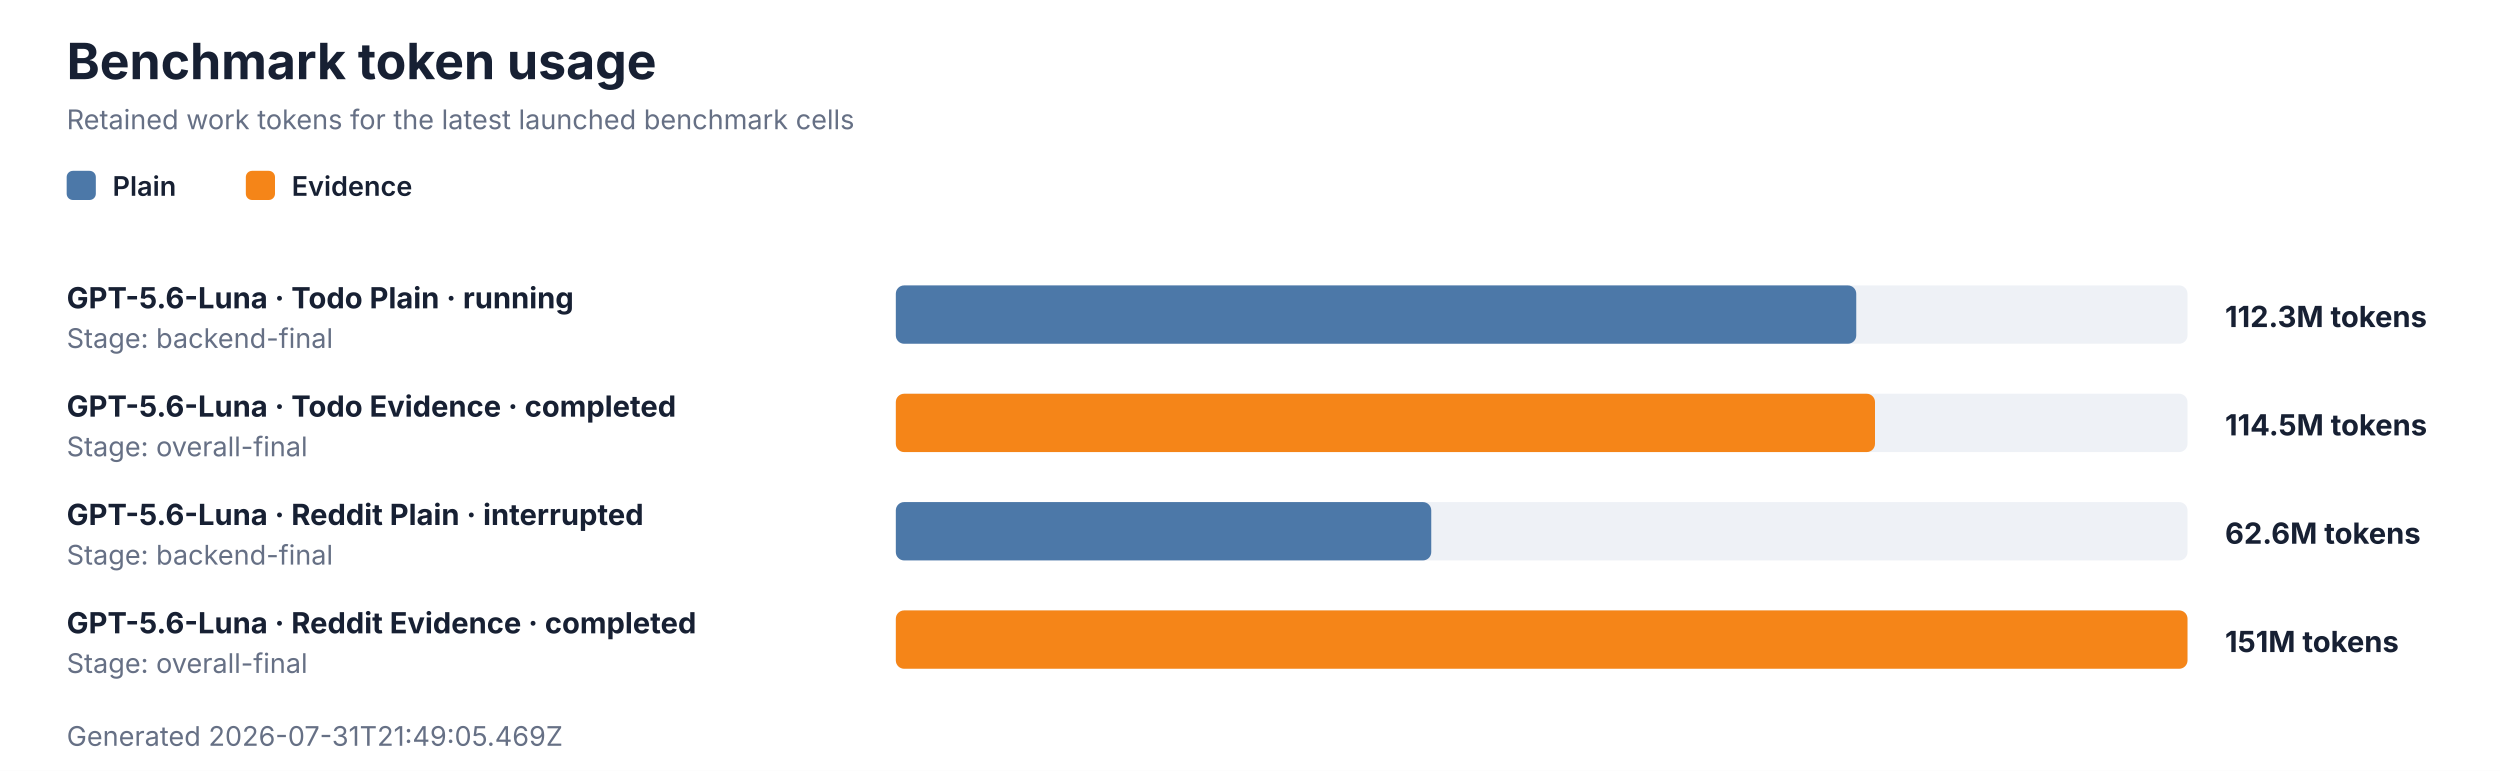
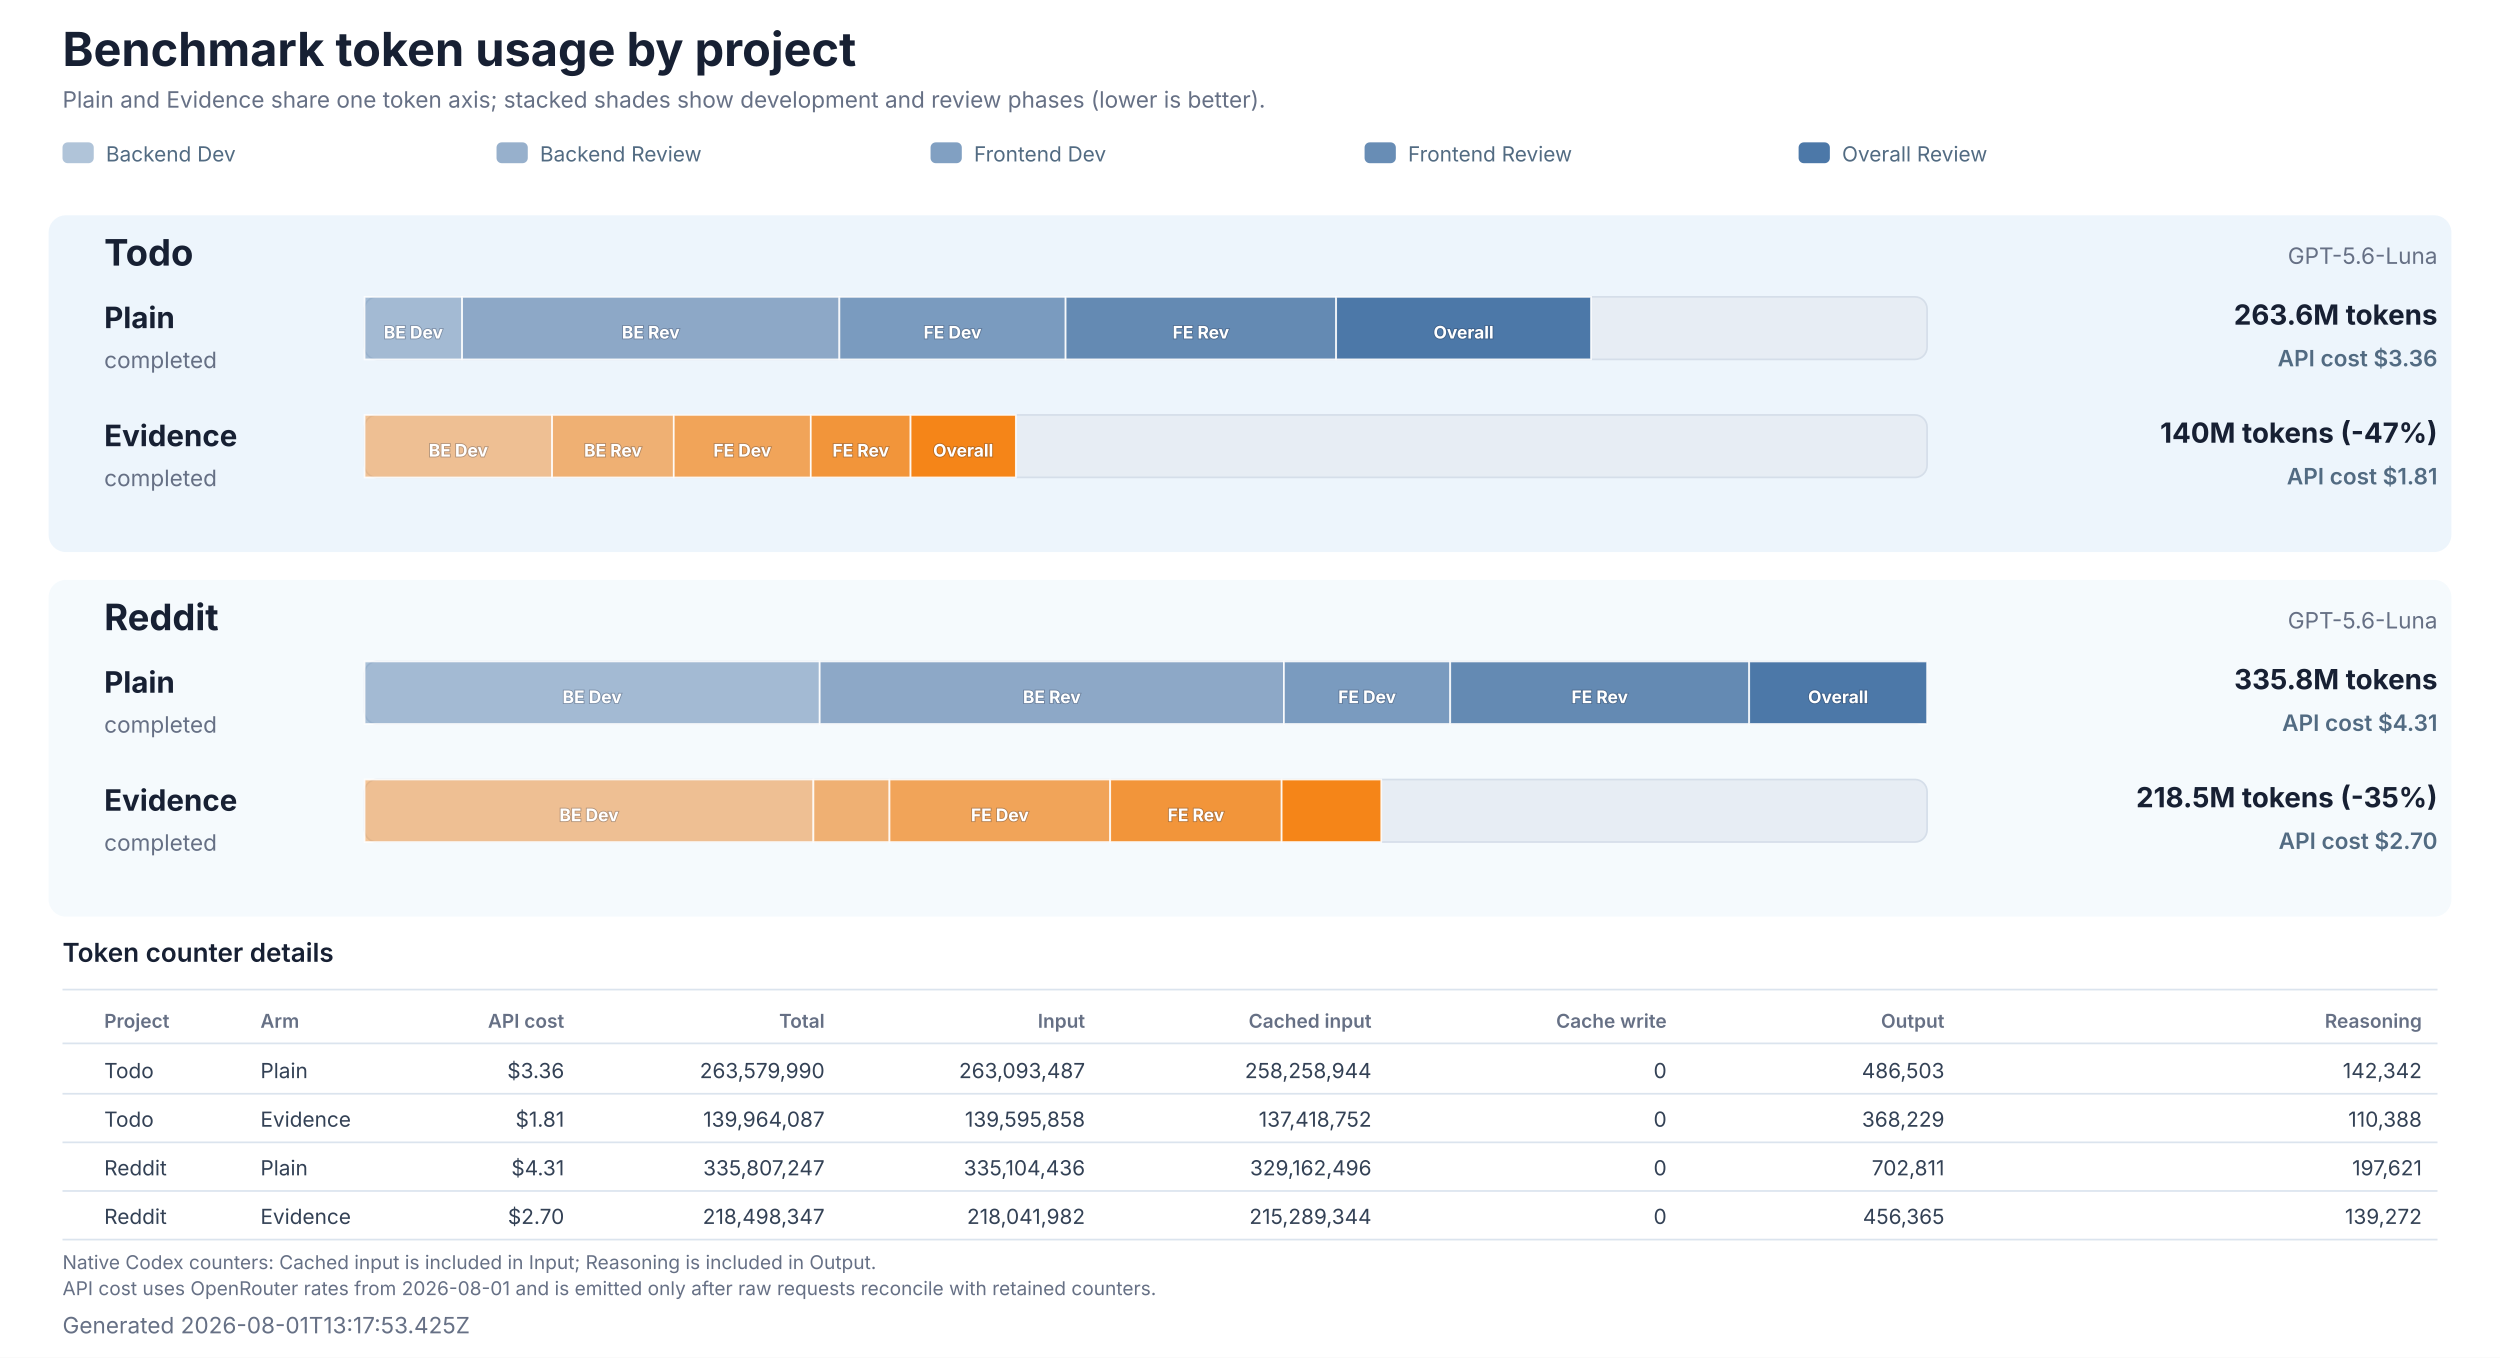
- <svg xmlns="http://www.w3.org/2000/svg" role="img" aria-labelledby="title description" viewBox="0 0 1200 370" width="1200" height="370">
+ <svg xmlns="http://www.w3.org/2000/svg" role="img" aria-labelledby="title description" viewBox="0 0 1440 782" width="1440" height="782">
  <style>
  text { font-family: Inter, ui-sans-serif, system-ui, -apple-system, BlinkMacSystemFont, 'Segoe UI', sans-serif; fill: #172033; }
-   .title { font-size: 24px; font-weight: 700; }
-   .subtitle, .stage, .generated { font-size: 13px; fill: #667085; }
-   .label { font-size: 14px; font-weight: 650; }
-   .value { font-size: 14px; font-weight: 700; }
-   .legend { font-size: 13px; font-weight: 600; }
+   .title { font-size: 27px; font-weight: 700; }
+   .subtitle, .generated, .group-meta, .row-status { font-size: 13px; fill: #667085; }
+   .group { fill: #e8f2fb; }
+   .group-title { font-size: 21px; font-weight: 700; }
+   .row-label { font-size: 17px; font-weight: 700; }
+   .value { font-size: 16px; font-weight: 700; }
+   .cost-value { font-size: 13px; font-weight: 600; fill: #526b82; }
+   .legend { font-size: 12px; fill: #526b82; }
+   .segment-label { font-size: 10px; font-weight: 700; fill: #ffffff; paint-order: stroke; stroke: #172033; stroke-opacity: 0.28; stroke-width: 1px; }
+   .phase-segment { stroke: #ffffff; stroke-opacity: 0.86; stroke-width: 1px; }
+   .track { fill: #e7edf4; stroke: #d5dee9; stroke-width: 1px; }
  .empty { font-size: 15px; fill: #667085; }
-   .track { fill: #eef1f6; }
+   .table-title { font-size: 15px; font-weight: 600; }
+   .table-header { font-size: 11px; font-weight: 600; fill: #667085; }
+   .table-cell { font-size: 12px; fill: #334155; }
+   .table-rule { stroke: #dbe4ee; stroke-width: 1px; }
+   .table-note { font-size: 11px; fill: #667085; }
</style>
-   <rect width="1200" height="370" fill="#ffffff" />
-   <text x="32" y="38" class="title">Benchmark token usage</text>
-   <text x="32" y="62" class="subtitle">Retained work tokens for the latest launched benchmark cells</text>
-   <rect x="32" y="82" width="14" height="14" rx="3" fill="#4c78a8" />
-   <text x="54" y="94" class="legend">Plain</text>
-   <rect x="118" y="82" width="14" height="14" rx="3" fill="#f58518" />
-   <text x="140" y="94" class="legend">Evidence</text>
-   <text x="32" y="148" class="label">GPT-5.6-Luna · Todo Plain · running</text>
-   <text x="32" y="167" class="stage">Stage: backend-final</text>
-   <rect x="430" y="137" width="620" height="28" rx="4" class="track" />
-   <rect x="430" y="137" width="461" height="28" rx="4" fill="#4c78a8" />
-   <text x="1068" y="157" class="value">112.3M tokens</text>
-   <text x="32" y="200" class="label">GPT-5.6-Luna · Todo Evidence · completed</text>
-   <text x="32" y="219" class="stage">Stage: overall-final</text>
-   <rect x="430" y="189" width="620" height="28" rx="4" class="track" />
-   <rect x="430" y="189" width="470" height="28" rx="4" fill="#f58518" />
-   <text x="1068" y="209" class="value">114.5M tokens</text>
-   <text x="32" y="252" class="label">GPT-5.6-Luna · Reddit Plain · interrupted</text>
-   <text x="32" y="271" class="stage">Stage: backend-final</text>
-   <rect x="430" y="241" width="620" height="28" rx="4" class="track" />
-   <rect x="430" y="241" width="257" height="28" rx="4" fill="#4c78a8" />
-   <text x="1068" y="261" class="value">62.6M tokens</text>
-   <text x="32" y="304" class="label">GPT-5.6-Luna · Reddit Evidence · completed</text>
-   <text x="32" y="323" class="stage">Stage: overall-final</text>
-   <rect x="430" y="293" width="620" height="28" rx="4" class="track" />
-   <rect x="430" y="293" width="620" height="28" rx="4" fill="#f58518" />
-   <text x="1068" y="313" class="value">151M tokens</text>
-   <text x="32" y="358" class="generated">Generated 2026-07-31T21:49:05.469Z</text>
+   <rect width="1440" height="782" fill="#ffffff" />
+   <text x="36" y="38" class="title">Benchmark token usage by project</text>
+   <text x="36" y="62" class="subtitle">Plain and Evidence share one token axis; stacked shades show development and review phases (lower is better).</text>
+   <rect x="36" y="82" width="18" height="12" rx="3" fill="#4c78a8" fill-opacity="0.44" />
+   <text x="61" y="93" class="legend">Backend Dev</text>
+   <rect x="286" y="82" width="18" height="12" rx="3" fill="#4c78a8" fill-opacity="0.58" />
+   <text x="311" y="93" class="legend">Backend Review</text>
+   <rect x="536" y="82" width="18" height="12" rx="3" fill="#4c78a8" fill-opacity="0.7" />
+   <text x="561" y="93" class="legend">Frontend Dev</text>
+   <rect x="786" y="82" width="18" height="12" rx="3" fill="#4c78a8" fill-opacity="0.84" />
+   <text x="811" y="93" class="legend">Frontend Review</text>
+   <rect x="1036" y="82" width="18" height="12" rx="3" fill="#4c78a8" fill-opacity="1" />
+   <text x="1061" y="93" class="legend">Overall Review</text>
+   <rect x="28" y="124" width="1384" height="194" rx="10" class="group" fill-opacity="0.78" />
+   <text x="60" y="153" class="group-title">Todo</text>
+   <text x="1404" y="152" text-anchor="end" class="group-meta">GPT-5.6-Luna</text>
+   <text x="60" y="189" class="row-label" fill="#4c78a8">Plain</text>
+   <text x="60" y="212" class="row-status">completed</text>
+   <rect x="210" y="171" width="900" height="36" rx="7" class="track" />
+   <rect x="210.00" y="171" width="56.19" height="36" fill="#4c78a8" fill-opacity="0.44" class="phase-segment" data-phase="backend-development" data-tokens="20965455" />
+   <text x="238.09" y="195" text-anchor="middle" class="segment-label">BE Dev</text>
+   <rect x="266.19" y="171" width="217.30" height="36" fill="#4c78a8" fill-opacity="0.58" class="phase-segment" data-phase="backend-review" data-tokens="81077131" />
+   <text x="374.84" y="195" text-anchor="middle" class="segment-label">BE Rev</text>
+   <rect x="483.49" y="171" width="130.30" height="36" fill="#4c78a8" fill-opacity="0.7" class="phase-segment" data-phase="frontend-development" data-tokens="48619247" />
+   <text x="548.64" y="195" text-anchor="middle" class="segment-label">FE Dev</text>
+   <rect x="613.79" y="171" width="155.84" height="36" fill="#4c78a8" fill-opacity="0.84" class="phase-segment" data-phase="frontend-review" data-tokens="58147608" />
+   <text x="691.71" y="195" text-anchor="middle" class="segment-label">FE Rev</text>
+   <rect x="769.63" y="171" width="146.79" height="36" fill="#4c78a8" fill-opacity="1" class="phase-segment" data-phase="overall-review" data-tokens="54770549" />
+   <text x="843.03" y="195" text-anchor="middle" class="segment-label">Overall</text>
+   <text x="1404" y="187" text-anchor="end" class="value">263.6M tokens</text>
+   <text x="1404" y="211" text-anchor="end" class="cost-value">API cost $3.36</text>
+   <text x="60" y="257" class="row-label" fill="#f58518">Evidence</text>
+   <text x="60" y="280" class="row-status">completed</text>
+   <rect x="210" y="239" width="900" height="36" rx="7" class="track" />
+   <rect x="210.00" y="239" width="108.03" height="36" fill="#f58518" fill-opacity="0.44" class="phase-segment" data-phase="backend-development" data-tokens="40307828" />
+   <text x="264.01" y="263" text-anchor="middle" class="segment-label">BE Dev</text>
+   <rect x="318.03" y="239" width="70.07" height="36" fill="#f58518" fill-opacity="0.58" class="phase-segment" data-phase="backend-review" data-tokens="26142636" />
+   <text x="353.06" y="263" text-anchor="middle" class="segment-label">BE Rev</text>
+   <rect x="388.09" y="239" width="78.93" height="36" fill="#f58518" fill-opacity="0.7" class="phase-segment" data-phase="frontend-development" data-tokens="29449451" />
+   <text x="427.56" y="263" text-anchor="middle" class="segment-label">FE Dev</text>
+   <rect x="467.02" y="239" width="57.47" height="36" fill="#f58518" fill-opacity="0.84" class="phase-segment" data-phase="frontend-review" data-tokens="21442748" />
+   <text x="495.76" y="263" text-anchor="middle" class="segment-label">FE Rev</text>
+   <rect x="524.49" y="239" width="60.63" height="36" fill="#f58518" fill-opacity="1" class="phase-segment" data-phase="overall-review" data-tokens="22621424" />
+   <text x="554.81" y="263" text-anchor="middle" class="segment-label">Overall</text>
+   <text x="1404" y="255" text-anchor="end" class="value">140M tokens (-47%)</text>
+   <text x="1404" y="279" text-anchor="end" class="cost-value">API cost $1.81</text>
+   <rect x="28" y="334" width="1384" height="194" rx="10" class="group" fill-opacity="0.42" />
+   <text x="60" y="363" class="group-title">Reddit</text>
+   <text x="1404" y="362" text-anchor="end" class="group-meta">GPT-5.6-Luna</text>
+   <text x="60" y="399" class="row-label" fill="#4c78a8">Plain</text>
+   <text x="60" y="422" class="row-status">completed</text>
+   <rect x="210" y="381" width="900" height="36" rx="7" class="track" />
+   <rect x="210.00" y="381" width="262.14" height="36" fill="#4c78a8" fill-opacity="0.44" class="phase-segment" data-phase="backend-development" data-tokens="97809492" />
+   <text x="341.07" y="405" text-anchor="middle" class="segment-label">BE Dev</text>
+   <rect x="472.14" y="381" width="267.41" height="36" fill="#4c78a8" fill-opacity="0.58" class="phase-segment" data-phase="backend-review" data-tokens="99774979" />
+   <text x="605.84" y="405" text-anchor="middle" class="segment-label">BE Rev</text>
+   <rect x="739.55" y="381" width="95.79" height="36" fill="#4c78a8" fill-opacity="0.7" class="phase-segment" data-phase="frontend-development" data-tokens="35740434" />
+   <text x="787.44" y="405" text-anchor="middle" class="segment-label">FE Dev</text>
+   <rect x="835.34" y="381" width="172.21" height="36" fill="#4c78a8" fill-opacity="0.84" class="phase-segment" data-phase="frontend-review" data-tokens="64255901" />
+   <text x="921.44" y="405" text-anchor="middle" class="segment-label">FE Rev</text>
+   <rect x="1007.55" y="381" width="102.45" height="36" fill="#4c78a8" fill-opacity="1" class="phase-segment" data-phase="overall-review" data-tokens="38226441" />
+   <text x="1058.77" y="405" text-anchor="middle" class="segment-label">Overall</text>
+   <text x="1404" y="397" text-anchor="end" class="value">335.8M tokens</text>
+   <text x="1404" y="421" text-anchor="end" class="cost-value">API cost $4.31</text>
+   <text x="60" y="467" class="row-label" fill="#f58518">Evidence</text>
+   <text x="60" y="490" class="row-status">completed</text>
+   <rect x="210" y="449" width="900" height="36" rx="7" class="track" />
+   <rect x="210.00" y="449" width="258.52" height="36" fill="#f58518" fill-opacity="0.44" class="phase-segment" data-phase="backend-development" data-tokens="96459300" />
+   <text x="339.26" y="473" text-anchor="middle" class="segment-label">BE Dev</text>
+   <rect x="468.52" y="449" width="43.82" height="36" fill="#f58518" fill-opacity="0.58" class="phase-segment" data-phase="backend-review" data-tokens="16348964" />
+   <rect x="512.34" y="449" width="127.14" height="36" fill="#f58518" fill-opacity="0.7" class="phase-segment" data-phase="frontend-development" data-tokens="47439630" />
+   <text x="575.91" y="473" text-anchor="middle" class="segment-label">FE Dev</text>
+   <rect x="639.48" y="449" width="98.75" height="36" fill="#f58518" fill-opacity="0.84" class="phase-segment" data-phase="frontend-review" data-tokens="36845406" />
+   <text x="688.86" y="473" text-anchor="middle" class="segment-label">FE Rev</text>
+   <rect x="738.23" y="449" width="57.37" height="36" fill="#f58518" fill-opacity="1" class="phase-segment" data-phase="overall-review" data-tokens="21405047" />
+   <text x="1404" y="465" text-anchor="end" class="value">218.5M tokens (-35%)</text>
+   <text x="1404" y="489" text-anchor="end" class="cost-value">API cost $2.70</text>
+   <text x="36" y="554" class="table-title">Token counter details</text>
+   <line x1="36" y1="570" x2="1404" y2="570" class="table-rule" />
+   <text x="60" y="592" class="table-header">Project</text>
+   <text x="150" y="592" class="table-header">Arm</text>
+   <text x="325" y="592" text-anchor="end" class="table-header">API cost</text>
+   <text x="475" y="592" text-anchor="end" class="table-header">Total</text>
+   <text x="625" y="592" text-anchor="end" class="table-header">Input</text>
+   <text x="790" y="592" text-anchor="end" class="table-header">Cached input</text>
+   <text x="960" y="592" text-anchor="end" class="table-header">Cache write</text>
+   <text x="1120" y="592" text-anchor="end" class="table-header">Output</text>
+   <text x="1395" y="592" text-anchor="end" class="table-header">Reasoning</text>
+   <line x1="36" y1="601" x2="1404" y2="601" class="table-rule" />
+   <text x="60" y="621" class="table-cell">Todo</text>
+   <text x="150" y="621" class="table-cell">Plain</text>
+   <text x="325" y="621" text-anchor="end" class="table-cell">$3.36</text>
+   <text x="475" y="621" text-anchor="end" class="table-cell">263,579,990</text>
+   <text x="625" y="621" text-anchor="end" class="table-cell">263,093,487</text>
+   <text x="790" y="621" text-anchor="end" class="table-cell">258,258,944</text>
+   <text x="960" y="621" text-anchor="end" class="table-cell">0</text>
+   <text x="1120" y="621" text-anchor="end" class="table-cell">486,503</text>
+   <text x="1395" y="621" text-anchor="end" class="table-cell">142,342</text>
+   <line x1="36" y1="630" x2="1404" y2="630" class="table-rule" />
+   <text x="60" y="649" class="table-cell">Todo</text>
+   <text x="150" y="649" class="table-cell">Evidence</text>
+   <text x="325" y="649" text-anchor="end" class="table-cell">$1.81</text>
+   <text x="475" y="649" text-anchor="end" class="table-cell">139,964,087</text>
+   <text x="625" y="649" text-anchor="end" class="table-cell">139,595,858</text>
+   <text x="790" y="649" text-anchor="end" class="table-cell">137,418,752</text>
+   <text x="960" y="649" text-anchor="end" class="table-cell">0</text>
+   <text x="1120" y="649" text-anchor="end" class="table-cell">368,229</text>
+   <text x="1395" y="649" text-anchor="end" class="table-cell">110,388</text>
+   <line x1="36" y1="658" x2="1404" y2="658" class="table-rule" />
+   <text x="60" y="677" class="table-cell">Reddit</text>
+   <text x="150" y="677" class="table-cell">Plain</text>
+   <text x="325" y="677" text-anchor="end" class="table-cell">$4.31</text>
+   <text x="475" y="677" text-anchor="end" class="table-cell">335,807,247</text>
+   <text x="625" y="677" text-anchor="end" class="table-cell">335,104,436</text>
+   <text x="790" y="677" text-anchor="end" class="table-cell">329,162,496</text>
+   <text x="960" y="677" text-anchor="end" class="table-cell">0</text>
+   <text x="1120" y="677" text-anchor="end" class="table-cell">702,811</text>
+   <text x="1395" y="677" text-anchor="end" class="table-cell">197,621</text>
+   <line x1="36" y1="686" x2="1404" y2="686" class="table-rule" />
+   <text x="60" y="705" class="table-cell">Reddit</text>
+   <text x="150" y="705" class="table-cell">Evidence</text>
+   <text x="325" y="705" text-anchor="end" class="table-cell">$2.70</text>
+   <text x="475" y="705" text-anchor="end" class="table-cell">218,498,347</text>
+   <text x="625" y="705" text-anchor="end" class="table-cell">218,041,982</text>
+   <text x="790" y="705" text-anchor="end" class="table-cell">215,289,344</text>
+   <text x="960" y="705" text-anchor="end" class="table-cell">0</text>
+   <text x="1120" y="705" text-anchor="end" class="table-cell">456,365</text>
+   <text x="1395" y="705" text-anchor="end" class="table-cell">139,272</text>
+   <line x1="36" y1="714" x2="1404" y2="714" class="table-rule" />
+   <text x="36" y="731" class="table-note">Native Codex counters: Cached input is included in Input; Reasoning is included in Output.</text>
+   <text x="36" y="746" class="table-note">API cost uses OpenRouter rates from 2026-08-01 and is emitted only after raw requests reconcile with retained counters.</text>
+   <text x="36" y="768" class="generated">Generated 2026-08-01T13:17:53.425Z</text>
</svg>
